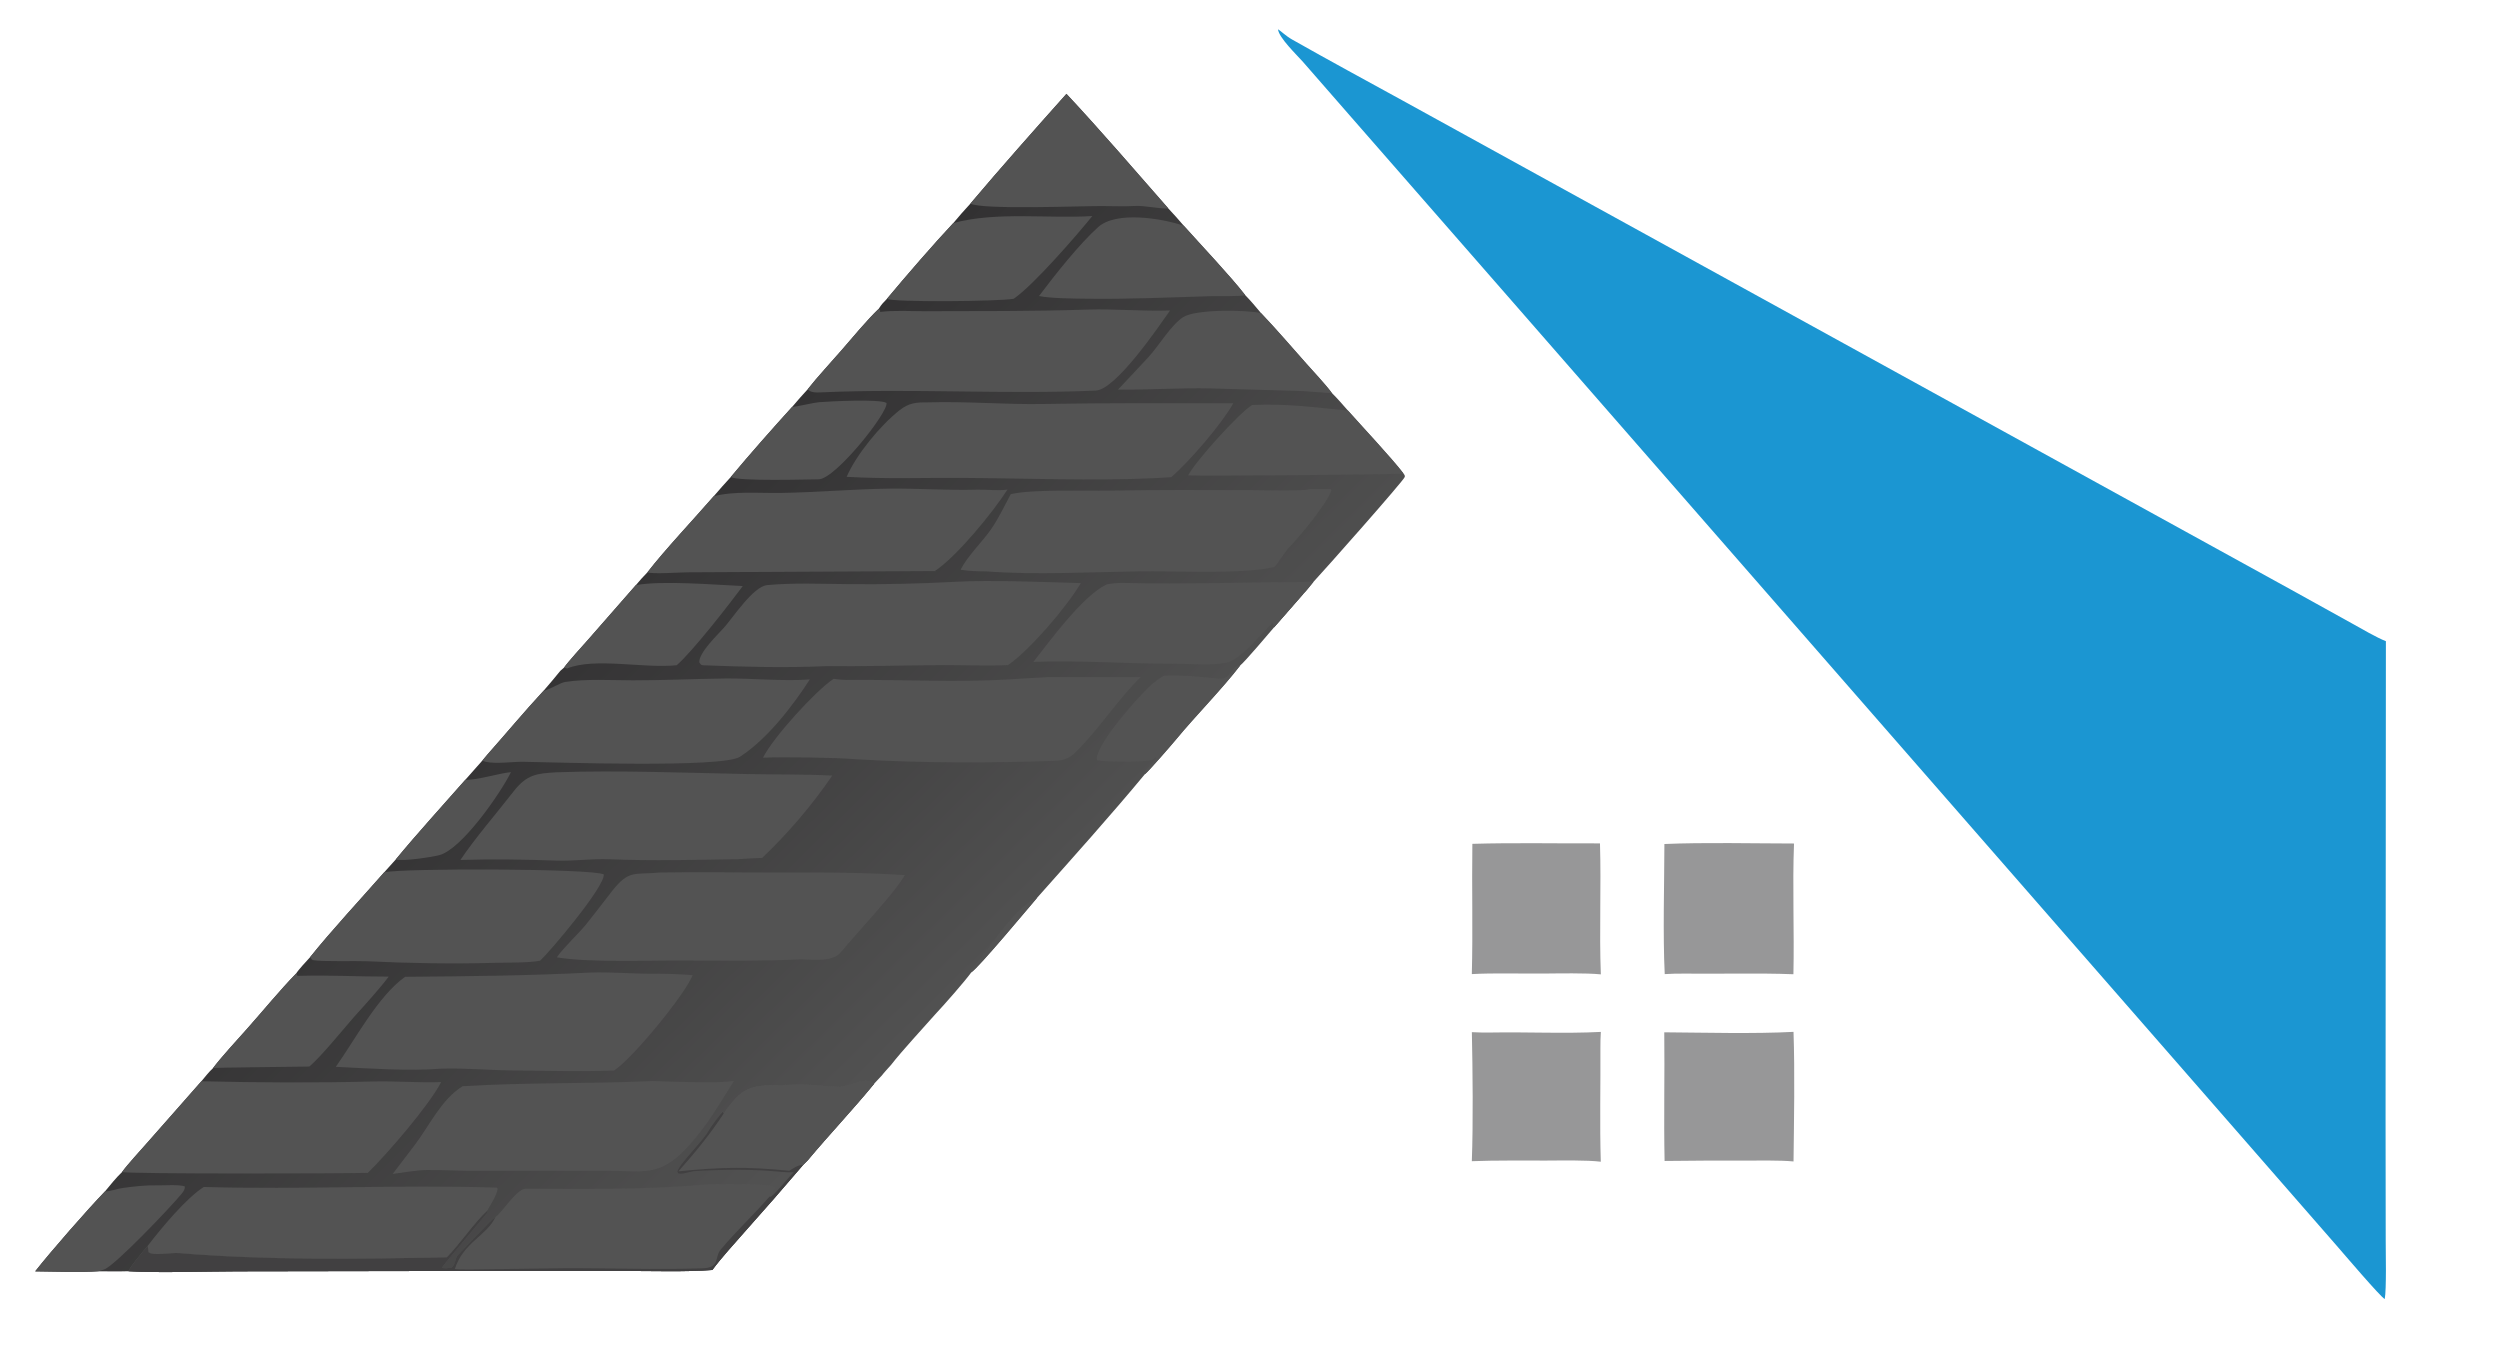
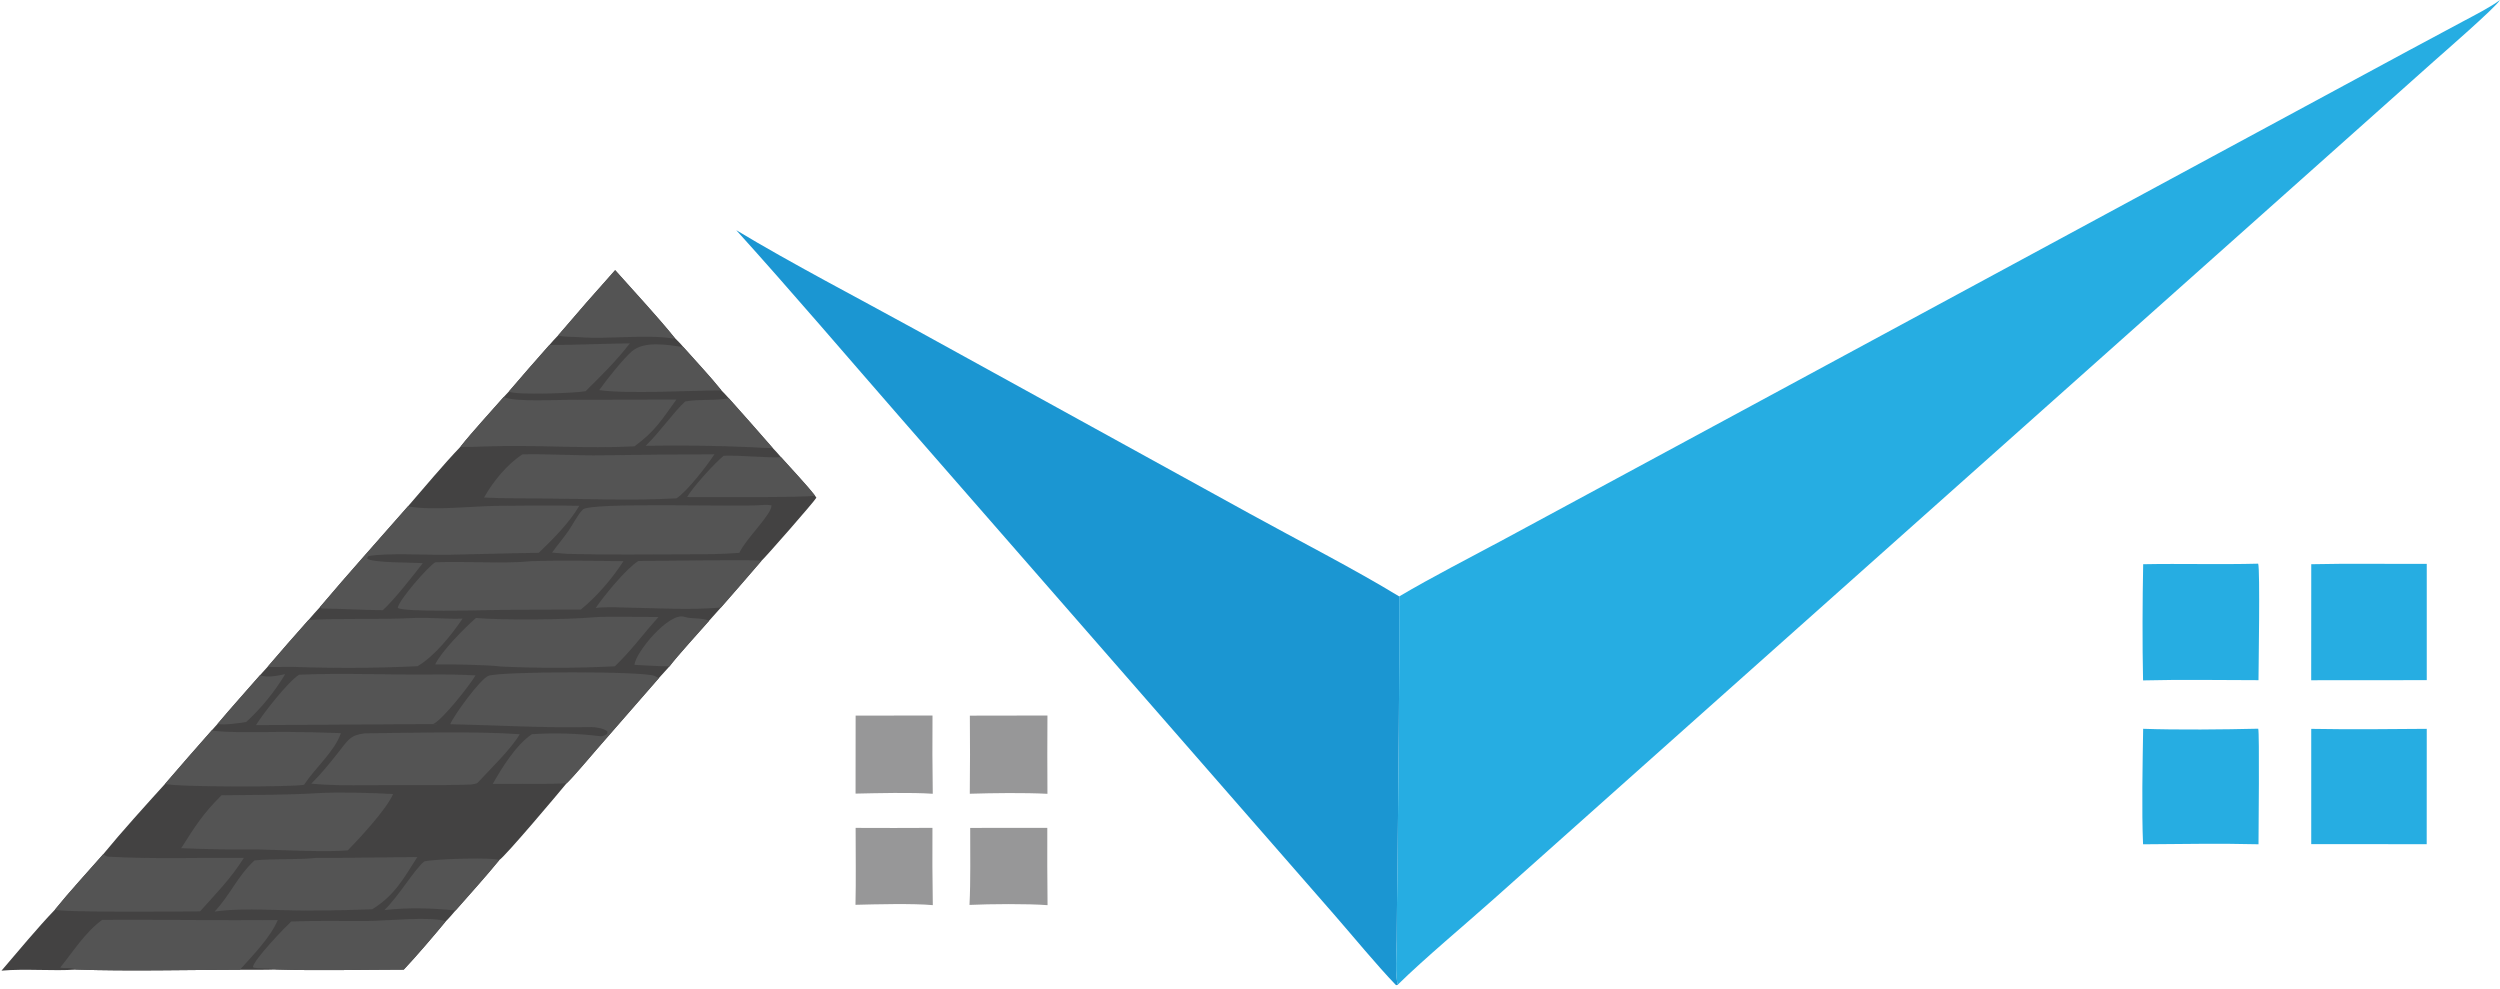
- <svg xmlns="http://www.w3.org/2000/svg" width="723" height="392" viewBox="0 0 723 392">
-   <defs>
-     <linearGradient id="gradient_0" gradientUnits="userSpaceOnUse" x1="155.093" y1="183.238" x2="269.754" y2="299.85">
-       <stop offset="0" stop-color="#323132" />
-       <stop offset="1" stop-color="#525252" />
-     </linearGradient>
-   </defs>
-   <path fill="url(#gradient_0)" d="M308.416 27.147C318.157 37.56 328.426 49.506 337.865 60.266C339.403 61.897 340.898 63.569 342.346 65.28C347.19 70.705 355.92 79.92 360.098 85.331C361.776 87.047 363.168 88.731 364.706 90.568C369.067 95.128 373.433 100.249 377.656 104.993C379.622 107.202 383.629 111.503 385.154 113.633C386.825 115.273 388.287 116.984 389.827 118.743C393.723 123.13 402.624 132.634 405.886 136.931C406.146 137.332 406.333 137.422 406.263 137.926C406.14 138.804 382.489 165.497 379.852 168.277C379.224 169.038 377.576 171.136 376.945 171.715L368.466 181.418C366.884 183.263 360.132 191.258 358.664 192.455C353.274 199.45 345.837 206.907 340.125 213.836C338.946 215.267 332.067 223.214 331.065 223.934C321.318 235.709 310.144 248.141 299.971 259.595C297.413 262.565 283.164 279.7 280.909 281.194C279.159 283.662 272.856 290.825 270.565 293.24C266.831 297.491 261.043 303.672 257.657 308.014C257.054 308.698 255.509 310.357 255.045 311.015L252.829 313.381C246.662 320.912 239.802 328.12 233.547 335.613L232.199 336.965C226.631 343.497 220.985 349.962 215.263 356.36C212.445 359.564 208.474 363.916 206.011 367.276C199.014 367.873 187.656 367.548 180.298 367.55L132.331 367.56L68.736 367.665C59.967 367.671 45.449 368.172 37.198 367.64C34.319 367.738 31.247 367.674 28.351 367.661C23.439 368.031 15.262 367.726 10.169 367.676C14.761 361.836 25.235 349.874 30.345 344.573C31.939 342.651 33.505 340.665 35.306 338.941C36.749 336.904 40.953 332.337 42.76 330.276L58.247 312.698C59.273 311.46 60.425 309.981 61.595 308.912C63.723 306.015 68.994 300.286 71.528 297.437C75.984 292.43 81.008 286.293 85.621 281.565C86.297 280.454 88.722 277.85 89.698 276.793C95.646 269.334 104.621 259.676 111.11 252.271C112.215 251.016 113.334 249.773 114.465 248.541C120.694 240.981 128.068 232.923 134.583 225.503L139.518 219.929L140.993 218.175C146.41 212.075 151.626 205.791 157.171 199.804C158.834 197.901 160.46 195.966 162.051 194.002L163.122 193.062C164.594 191.028 168.274 187.051 170.059 185.012L183.885 169.224C185.034 167.85 185.993 166.79 187.241 165.506C192.328 158.951 200.697 150.085 206.392 143.53C208.004 141.64 209.653 139.783 211.338 137.958C216.793 131.406 223.327 124.03 229.062 117.702C230.54 115.949 232.058 114.23 233.614 112.546C236.223 109.196 240.511 104.584 243.37 101.284C246.369 97.823 250.905 92.37 254.131 89.31C254.887 88.041 255.491 87.478 256.506 86.418C261.878 79.974 270.016 70.561 275.706 64.502C277.355 62.548 278.88 60.756 280.631 58.893C289.502 48.39 299.246 37.431 308.416 27.147Z" />
-   <path fill="#535353" d="M209.284 322.045C210.129 320.843 211.013 319.669 211.936 318.525C216.674 312.705 222.06 314.143 228.805 313.704C233.49 313.399 238.047 314.17 242.693 314.299C245.382 314.373 250.186 311.172 252.829 313.381C246.662 320.912 239.802 328.12 233.547 335.613L232.199 336.965C226.631 343.497 220.985 349.962 215.263 356.36C212.445 359.564 208.474 363.916 206.011 367.276C199.014 367.873 187.656 367.548 180.298 367.55L132.331 367.56L68.736 367.665C59.967 367.671 45.449 368.172 37.198 367.64C37.297 366.692 41.783 361.435 42.731 360.278C42.8 360.893 42.878 361.508 42.964 362.121C44.237 363.281 49.509 362.206 51.642 362.382C77.288 364.5 103.43 364.128 129.211 363.6C132.961 359.78 137.192 353.513 140.928 350.072L141.073 350.565C139.788 352.204 127.977 366.096 127.82 366.586C128.467 366.984 129.704 366.705 130.535 366.613C131.976 365.525 131.411 363.983 132.497 362.893C134.147 361.239 142.016 352.692 143.32 351.922C144.975 351.006 149.394 343.778 152.034 343.78C169.45 343.803 186.531 344.118 203.9 342.58C206.37 342.361 222.92 342.193 224.014 343.259C224.045 344.369 223.27 345.13 222.579 346.018L222.811 346.128C223.866 345.77 227.982 340.503 229.552 339.027C228.38 339.071 227.237 339.035 226.076 338.919C217.936 338.102 209.737 338.204 201.579 338.642C200.707 338.689 199.685 338.907 198.831 339.116C197.809 339.366 197.282 339.544 196.215 339.394L195.871 338.879C196.32 336.618 203.639 329.681 205.097 326.726C205.518 325.874 208.419 322.075 209.013 321.527L209.284 322.045Z" />
-   <path fill="#535353" d="M209.284 322.045C210.129 320.843 211.013 319.669 211.936 318.525C216.674 312.705 222.06 314.143 228.805 313.704C233.49 313.399 238.047 314.17 242.693 314.299C245.382 314.373 250.186 311.172 252.829 313.381C246.662 320.912 239.802 328.12 233.547 335.613L232.199 336.965C230.918 336.754 229.452 337.882 228.269 338.592C216.081 337.349 208.281 337.54 196.215 338.751C201.223 333.035 205.076 328.452 209.284 322.045Z" />
-   <path fill="#414041" d="M229.552 339.027C228.38 339.071 227.237 339.035 226.076 338.919C217.936 338.102 209.737 338.204 201.579 338.642C200.707 338.689 199.685 338.907 198.831 339.116C197.809 339.366 197.282 339.544 196.215 339.394L195.871 338.879C196.32 336.618 203.639 329.681 205.097 326.726C205.518 325.874 208.419 322.075 209.013 321.527L209.284 322.045C205.076 328.452 201.223 333.035 196.215 338.751C208.281 337.54 216.081 337.349 228.269 338.592C229.452 337.882 230.918 336.754 232.199 336.965C226.631 343.497 220.985 349.962 215.263 356.36C212.445 359.564 208.474 363.916 206.011 367.276C199.014 367.873 187.656 367.548 180.298 367.55L132.331 367.56L68.736 367.665C59.967 367.671 45.449 368.172 37.198 367.64C37.297 366.692 41.783 361.435 42.731 360.278C42.8 360.893 42.878 361.508 42.964 362.121C44.237 363.281 49.509 362.206 51.642 362.382C77.288 364.5 103.43 364.128 129.211 363.6C132.961 359.78 137.192 353.513 140.928 350.072L141.073 350.565C139.788 352.204 127.977 366.096 127.82 366.586C128.467 366.984 129.704 366.705 130.535 366.613C131.976 365.525 131.411 363.983 132.497 362.893C134.147 361.239 142.016 352.692 143.32 351.922C140.668 357.492 134.078 359.209 131.532 366.991C132.852 367.248 139.216 367.089 140.848 367.072L162.965 366.772C176.333 366.696 189.771 367.26 203.146 366.792C208.408 366.608 206.516 363.672 208.444 361.365C212.838 356.106 218.119 351.134 222.579 346.018L222.811 346.128C223.866 345.77 227.982 340.503 229.552 339.027Z" />
-   <path fill="#535353" d="M233.614 112.546C236.223 109.196 240.511 104.584 243.37 101.284C246.369 97.823 250.905 92.37 254.131 89.31C254.642 89.807 254.518 89.513 254.529 90.213C258.541 89.696 263.433 90.012 267.534 90.001C283.226 89.96 298.772 90.047 314.462 89.535C322.265 89.28 330.487 90.064 338.379 89.793C335.169 94.337 322.759 112.702 316.865 112.959C290.535 114.106 263.833 112.29 237.469 113.472C236.243 113.527 234.354 113.628 233.614 112.546Z" />
-   <path fill="#535353" d="M206.392 143.53C212.189 141.969 219.429 142.654 225.659 142.561C236.193 142.405 246.795 141.435 257.261 141.312C265.525 141.215 274.185 141.859 282.503 141.614C285.321 141.531 288.644 141.996 291.353 141.587C287.295 147.984 276.621 161.075 270.354 165.135L199.072 165.511C196.894 165.505 188.554 166.101 187.241 165.506C192.328 158.951 200.697 150.085 206.392 143.53Z" />
-   <path fill="#535353" d="M35.306 338.941C36.749 336.904 40.953 332.337 42.76 330.276L58.247 312.698C74.617 313.094 91.499 313.188 107.859 312.768C114.359 312.601 121.054 313.173 127.582 312.943C124.113 319.624 112.138 333.556 106.38 339.188C99.302 339.413 36.501 339.537 35.306 338.941Z" />
-   <path fill="#535353" d="M58.94 343.27C86.982 344.102 115.39 342.56 143.652 343.461L143.916 343.78C143.766 345.463 141.856 348.488 140.928 350.072C137.192 353.513 132.961 359.78 129.211 363.6C103.43 364.128 77.288 364.5 51.642 362.382C49.509 362.206 44.237 363.281 42.964 362.121C42.878 361.508 42.8 360.893 42.731 360.278C46.525 355.338 53.846 346.462 58.94 343.27Z" />
-   <path fill="#535353" d="M157.171 199.804L157.475 199.72C159.512 199.137 162.021 197.446 163.453 197.223C169.578 196.269 176.777 196.746 183.028 196.75C192.03 196.757 200.766 196.328 209.735 196.218C217.36 196.123 226.737 197.085 234.201 196.487C229.159 204.312 221.876 213.746 213.978 218.868C208.939 222.137 160.819 220.458 151.414 220.31C148.33 220.261 143.458 220.972 140.611 220.345C140.224 220.259 139.849 220.154 139.518 219.929L140.993 218.175C146.41 212.075 151.626 205.791 157.171 199.804Z" />
-   <path fill="#535353" d="M111.11 252.271C116.322 251.054 171.529 251.154 174.605 252.88C175.021 256.32 159.068 275.2 156.203 277.837C152.787 278.485 146.86 278.349 143.225 278.45C130.926 278.793 118.497 278.585 106.209 277.994C103 277.84 92.918 278.164 90.407 277.665C90.097 277.327 89.935 277.191 89.698 276.793C95.646 269.334 104.621 259.676 111.11 252.271Z" />
-   <path fill="#535353" d="M298.855 191.413C303.325 185.774 313.051 172.33 319.96 169.066C320.504 168.809 323.576 168.554 324.385 168.574C342.889 169.032 361.381 168.349 379.852 168.277C379.224 169.038 377.576 171.136 376.945 171.715L368.466 181.418L368.206 179.998C364.497 183.321 359.064 190.722 354.609 191.666C350.574 192.521 344.308 191.961 339.957 191.968C326.114 191.99 312.744 190.922 298.855 191.413Z" />
-   <path fill="#535353" d="M368.206 179.998C370.543 177.241 373.274 172.149 376.945 171.715L368.466 181.418L368.206 179.998Z" />
-   <path fill="#535353" d="M308.416 27.147C318.157 37.56 328.426 49.506 337.865 60.266C335.745 60.506 330.967 59.378 328.162 59.571C325.78 59.736 320.774 59.596 318.54 59.59C312.55 59.574 284.217 60.7 280.631 58.893C289.502 48.39 299.246 37.431 308.416 27.147Z" />
-   <path fill="#535353" d="M300.476 85.613C304.967 79.643 312.081 70.624 317.587 65.676C322.798 60.992 335.874 63.102 342.346 65.28C347.19 70.705 355.92 79.92 360.098 85.331C358.927 85.787 352.264 85.588 350.502 85.642C338.456 86.005 326.266 86.554 314.219 86.39C310.6 86.34 303.905 86.314 300.476 85.613Z" />
-   <path fill="#535353" d="M323.322 112.676C326.222 109.543 329.184 106.52 332.07 103.351C335.082 100.107 338.579 94.068 342.149 91.731C345.784 89.352 360.674 89.599 364.706 90.568C369.067 95.128 373.433 100.249 377.656 104.993C379.622 107.202 383.629 111.503 385.154 113.633C384.478 113.762 378.309 113.161 376.865 113.105L350.171 112.333C341.159 112.133 332.261 112.78 323.322 112.676Z" />
-   <path fill="#535353" d="M275.706 64.502C288.206 61.111 303.344 63.304 315.904 62.473C311.413 68.033 298.939 82.432 293.161 86.406C288.806 87.19 258.098 87.457 256.506 86.418C261.878 79.974 270.016 70.561 275.706 64.502Z" />
-   <path fill="#535353" d="M362.131 117.12C372.708 116.688 379.709 117.79 389.827 118.743C393.723 123.13 402.624 132.634 405.886 136.931C405.178 137.251 346.67 137.726 343.624 137.478C345.567 133.576 358.368 119.364 362.131 117.12Z" />
-   <path fill="#535353" d="M183.885 169.224C191.495 167.818 206.786 169.13 214.816 169.487C211.142 174.457 200.283 188.437 195.705 192.381C186.417 193.393 171.936 190.058 163.991 193.325L163.122 193.062C164.594 191.028 168.274 187.051 170.059 185.012L183.885 169.224Z" />
-   <path fill="#535353" d="M85.621 281.565L86.049 282.224C95.527 281.95 103.215 282.452 112.409 282.436C110.565 284.98 105.753 290.408 103.502 292.862C100.099 296.572 92.992 305.549 89.431 308.447C87.684 308.52 61.193 308.707 61.595 308.912C63.723 306.015 68.994 300.286 71.528 297.437C75.984 292.43 81.008 286.293 85.621 281.565Z" />
-   <path fill="#535353" d="M229.062 117.702C231.32 117.455 235.266 116.44 236.907 116.31C239.874 116.076 254.605 115.315 256.373 116.544C256.941 119.232 241.587 138.576 236.761 138.612C233.511 138.636 213.727 139.25 211.338 137.958C216.793 131.406 223.327 124.03 229.062 117.702Z" />
-   <path fill="#535353" d="M30.345 344.573C32.296 344.482 33.688 343.811 35.52 343.56C38.689 343.124 42.194 342.717 45.401 342.802C47.432 342.856 51.63 342.496 53.433 343.1C53.523 343.954 53.078 344.545 52.546 345.207C49.803 348.621 33.05 366.272 30.04 367.159C29.476 367.325 28.918 367.503 28.351 367.661C23.439 368.031 15.262 367.726 10.169 367.676C14.761 361.836 25.235 349.874 30.345 344.573Z" />
-   <path fill="#535353" d="M331.065 223.934C331.033 222.393 333.235 220.823 334.474 219.325L334.331 218.964C334.215 219.051 333.159 219.819 333.166 219.818C330.157 220.448 319.978 220.364 317.386 219.896L317.151 219.32C317.606 214.567 329.077 201.591 332.75 198.236C333.44 197.605 336.066 195.451 336.864 195.405C342.042 195.141 347.483 195.776 352.645 196.273C356.211 196.617 356.024 192.332 358.664 192.455C353.274 199.45 345.837 206.907 340.125 213.836C338.946 215.267 332.067 223.214 331.065 223.934Z" />
-   <path fill="#535353" d="M134.583 225.503C137.953 225.676 143.998 223.67 147.772 223.301C144.876 229.19 133.604 245.629 126.995 247.323C124.884 247.863 116.371 249.188 114.465 248.541C120.694 240.981 128.068 232.923 134.583 225.503Z" />
-   <path fill="#535353" d="M280.909 281.194L280.53 280.681C285.486 275.595 292.978 262.492 299.971 259.595C297.413 262.565 283.164 279.7 280.909 281.194Z" />
-   <path fill="#535353" d="M170.74 281.264C176.696 281.065 183.003 281.642 189.012 281.605C192.682 281.583 196.686 281.718 200.323 282.025C198.003 287.729 183.032 306.029 177.581 309.602C168.134 309.932 157.741 309.667 148.275 309.573C141.362 309.504 134.606 308.844 127.57 309.055C118.589 309.822 106.251 308.973 97.115 308.522C102.626 300.81 109.295 288.038 117.174 282.49C135.376 282.346 152.562 282.181 170.74 281.264Z" />
-   <path fill="#535353" d="M276.326 168.256C286.512 167.677 302.239 168.347 312.579 168.635C308.446 175.585 297.972 187.838 291.53 192.346C285.78 192.627 277.929 192.308 271.938 192.351C261.013 192.43 249.822 192.754 238.938 192.651C227.056 193.17 215.344 192.864 203.465 192.402C202.652 192.37 202.643 192.117 202.229 191.533C202.109 188.762 207.401 183.713 209.312 181.588C212.023 178.572 217.829 169.599 221.876 169.214C229.356 168.503 237.678 168.871 245.253 168.929C255.615 169.04 265.978 168.815 276.326 168.256Z" />
-   <path fill="#535353" d="M160.866 223.351C178.665 222.709 198.518 223.516 216.372 223.864C224.555 224.024 232.512 223.887 240.694 224.296C234.787 232.922 227.991 240.904 220.417 248.11C218.082 248.172 215.871 248.315 213.543 248.473C201 248.667 188.733 249.006 176.161 248.496C171.261 248.297 166.001 249.052 161.078 248.887C151.733 248.574 142.5 248.402 133.154 248.702C137.407 242.35 143.697 235.107 148.493 228.923C152.388 223.901 155.285 223.693 160.866 223.351Z" />
-   <path fill="#535353" d="M378.881 141.438C380.879 141.429 382.877 141.434 384.875 141.455L385.033 141.823C383.885 145.529 375.618 155.481 372.655 158.491C371.891 159.267 368.878 163.914 368.481 164.006C359.244 166.152 338.847 165.091 330.021 165.223C314.812 165.45 299.546 166.317 285.319 165.251C282.472 165.21 280.626 165.197 277.823 164.774C279.666 160.958 284.055 156.719 286.545 153.165C288.789 149.963 290.459 146.367 292.307 142.907C298.697 141.435 313.698 142.02 320.747 141.893C334.547 141.645 348.677 141.699 362.488 141.755C365.22 141.766 377.308 142.092 378.881 141.438Z" />
-   <path fill="#535353" d="M303.16 195.823L329.909 195.82C323.933 201.414 316.845 212.197 310.493 218.071C309.39 219.166 307.224 219.96 305.673 220.015C286.412 220.689 266.656 220.707 247.473 219.579C242.135 219.057 226.024 218.879 220.665 219.126C223.46 213.396 235.861 199.773 241.081 196.318C242.639 196.566 244.498 196.659 246.083 196.645C261.243 196.509 276.468 197.406 291.603 196.496C295.467 196.264 299.302 196.003 303.16 195.823Z" />
-   <path fill="#535353" d="M268.379 116.365C279.515 116.018 290.662 117.033 301.675 116.836C320.05 116.506 338.299 116.605 356.672 116.621C353.387 122.562 343.899 133.532 338.747 137.992L334.15 138.272C316.012 139.135 296.061 138.299 277.833 138.208C266.422 138.15 256.35 138.557 244.852 137.898C247.601 131.53 254.572 123.026 260.116 118.67C262.938 116.452 265.019 116.346 268.379 116.365Z" />
-   <path fill="#535353" d="M190.898 252.328C197.225 252.252 203.565 252.189 209.893 252.272C227.067 252.498 244.521 251.927 261.66 253.075C259.296 257.675 247.167 270.478 243.217 275.327C240.8 278.293 235.528 277.491 231.498 277.45C221.007 277.94 208.759 277.869 198.214 277.781C188.168 277.697 170.369 278.457 161.042 276.858C162.793 274.219 167.414 269.933 169.596 267.218C171.995 264.233 174.524 260.895 176.857 257.892C181.942 251.347 183.459 253.065 190.898 252.328Z" />
-   <path fill="#535353" d="M187.288 312.697C188.734 312.55 192.834 312.798 194.516 312.824C200.221 312.913 206.582 313.272 212.228 312.64C207.866 319.603 204.067 326.263 198.34 332.264C190.567 340.409 185.905 338.595 175.964 338.591L138.922 338.591C133.698 338.693 128.577 338.311 123.422 338.367C120.702 338.397 116.365 339.098 113.569 339.5C115.684 336.765 117.745 333.999 119.838 331.268C124.246 325.515 127.599 317.937 133.795 314.136C152.308 313.016 169.282 313.464 187.288 312.697Z" />
-   <path fill="#1B96D2" d="M369.602 8.463C370.496 9.001 371.817 10.377 373.714 11.451C384.327 17.46 395.102 23.299 405.794 29.163L460.147 59.09L589.242 130.157L662.496 170.488L680.258 180.332C682.887 181.785 687.357 184.42 690.001 185.429L689.908 323.694L689.949 358.572C689.956 361.997 690.189 372.824 689.67 375.674C688.68 375.37 677.237 361.929 675.737 360.216L632.155 310.267L436.736 86.477L390.276 33.314L376.84 17.923C375.058 15.902 369.803 10.885 369.602 8.463Z" />
-   <path fill="#979798" d="M481.345 244.088C493.058 243.58 506.955 243.93 518.829 243.942C518.352 255.932 518.93 269.445 518.657 281.749C508.268 281.359 497.756 281.686 487.354 281.57C485.374 281.548 483.416 281.579 481.439 281.711C480.882 270.387 481.317 255.551 481.345 244.088Z" />
-   <path fill="#979798" d="M425.807 244.038C437.772 243.677 450.634 243.959 462.713 243.903C463.098 256.414 462.481 269.31 462.965 281.787C458.686 281.351 450.704 281.521 446.18 281.555C439.734 281.603 431.963 281.357 425.651 281.708C425.984 269.359 425.625 256.485 425.807 244.038Z" />
-   <path fill="#979798" d="M481.307 298.544C492.882 298.626 507.349 299.021 518.685 298.413C519.088 310.193 518.827 323.995 518.688 335.893C514.784 335.509 508.142 335.647 504.169 335.647C496.579 335.621 488.99 335.657 481.401 335.754C481.134 323.402 481.458 310.917 481.307 298.544Z" />
-   <path fill="#979798" d="M425.663 298.501C427.448 298.606 429.508 298.636 431.3 298.604C441.767 298.42 452.532 298.971 462.967 298.426C462.866 299.923 462.828 301.614 462.837 303.114C462.906 314.036 462.61 325.059 462.95 335.969C458.901 335.47 451.618 335.621 447.346 335.637C440.262 335.663 432.693 335.54 425.651 335.817C426.06 324.775 425.896 309.61 425.663 298.501Z" />
+ <svg xmlns="http://www.w3.org/2000/svg" width="1293" height="511" viewBox="0 0 1293 511">
+   <path fill="#434242" d="M318.155 139.727C327.803 150.615 339.905 163.555 348.897 174.688C350.455 176.249 352.054 177.781 353.431 179.504C359.494 186.357 367.539 194.925 373.13 201.913C374.293 203.142 375.883 204.722 376.936 205.982C384.461 214.485 392.21 223.082 399.61 231.669C401.098 233.2 402.531 234.782 403.908 236.413C408.875 242.003 417.125 250.696 421.491 256.325L422.235 257.398C421.263 259.311 395.481 288.708 393.832 290.044C386.885 298.138 379.894 306.194 372.86 314.213L366.755 321.05C361.465 327.118 350.816 338.654 346.245 344.666L340.737 350.743L308.692 387.492C305.552 391.084 296.241 402.19 293.042 405.112C288.985 410.081 261.645 442.55 258.234 444.822C251.068 453.581 243.109 462.367 235.61 470.891C234.427 472.251 231.767 475.475 230.534 476.519C224.269 484.117 215.547 494.332 208.823 501.488C187.95 501.522 163.641 502.091 143.036 501.433C137.133 501.679 130.065 501.532 124.071 501.565C97.043 501.589 66.227 502.369 39.567 501.468C27.281 502.317 13.022 500.924 0.769 502.025C9.374 492.009 19.399 479.865 28.439 470.44C35.835 461.273 45.555 450.74 53.437 441.745C62.62 430.512 75.623 416.174 85.392 405.387C93.38 396.107 101.431 386.881 109.545 377.71L112.495 374.417C119.548 366.06 127.224 357.527 134.44 349.256L138.457 344.818C145.409 336.691 152.446 328.637 159.564 320.656C161.435 318.416 163.634 316.047 165.596 313.852C180.179 296.59 196.03 278.979 210.972 261.908C219.435 252.146 229.357 240.258 238.143 231.057C244.321 223.249 253.799 213.026 260.534 205.315L263.149 202.531C270.071 194.432 277.069 186.399 284.142 178.432C285.623 176.65 287.037 175.172 288.63 173.507C298.33 162.124 308.172 150.863 318.155 139.727Z" />
+   <path fill="#545454" d="M232.853 374.56C234.682 370.062 248.245 351.309 252.588 349.549C258.419 347.187 333.322 347.036 338.666 349.633C339.368 349.974 340.062 350.354 340.737 350.743L308.692 387.492C305.552 391.084 296.241 402.19 293.042 405.112C281.766 405.697 266.475 405.322 254.871 405.42C259.691 396.895 266.992 385.127 275.114 379.73C286.978 378.959 298.793 379.323 310.572 380.787C311.774 380.937 313.113 380.213 314.049 379.548L314.187 378.354C312.534 376.74 307.905 375.98 305.593 376.033C281.284 376.583 257.125 375.063 232.853 374.56Z" />
+   <path fill="#545454" d="M210.972 261.908C224.537 264.234 244.038 261.717 258.194 261.615C271.777 261.517 286.073 261.285 299.615 261.609C294.364 270.489 286.068 278.786 278.638 285.918C262.938 286.106 247.092 286.666 231.374 286.935C221.193 287.109 199.56 285.862 190.476 287.642L189.834 288.82C191.797 291.16 213.944 290.908 218.67 291.247C214.068 297.242 203.399 310.811 197.973 315.6C187.449 315.513 176.889 314.812 166.443 314.722L165.596 313.852C180.179 296.59 196.03 278.979 210.972 261.908Z" />
+   <path fill="#545454" d="M52.861 475.743C83.017 475.565 113.753 476.121 143.665 475.852C139.661 485.141 130.883 493.942 124.071 501.565C97.043 501.589 66.227 502.369 39.567 501.468C35.672 500.044 34.201 501.088 31.147 500.418C37.849 492.113 44.104 482.124 52.861 475.743Z" />
+   <path fill="#545454" d="M260.534 205.315C265.752 208.008 287.698 206.78 294.956 206.766L349.815 206.661C342.081 217.363 338.809 223.021 328.144 230.84C302.878 232.178 276.739 229.938 251.377 230.892C249.267 230.972 239.374 231.342 238.143 231.057C244.321 223.249 253.799 213.026 260.534 205.315Z" />
+   <path fill="#545454" d="M53.437 441.745C54.097 442.32 55.16 443.026 56.049 443.075C79.389 444.38 102.763 443.52 126.132 443.682C119.162 454.692 112.136 461.646 103.489 471.348C95.669 471.477 30.945 472.004 28.439 470.44C35.835 461.273 45.555 450.74 53.437 441.745Z" />
+   <path fill="#545454" d="M150.611 476.6C163.193 476.074 177.482 476.426 190.131 476.345C199.139 476.287 223.546 473.824 230.534 476.519C224.269 484.117 215.547 494.332 208.823 501.488C187.95 501.522 163.641 502.091 143.036 501.433C139.817 500.52 132.783 501.287 130.779 500.251C131.204 496.392 147.089 479.903 150.611 476.6Z" />
+   <path fill="#545454" d="M159.564 320.656C177.289 319.649 195.751 320.545 213.607 319.641C221.816 319.225 230.827 320.297 239.256 319.943C233.419 328.486 224.835 339.319 215.941 344.565C194.39 345.58 172.805 345.69 151.245 344.894C148.336 344.802 140.627 345.217 138.457 344.818C145.409 336.691 152.446 328.637 159.564 320.656Z" />
+   <path fill="#545454" d="M109.545 377.71C114.928 379.18 140.307 378.534 147.116 378.526C156.853 378.589 166.588 378.806 176.317 379.177C173.007 388.699 163.275 396.825 157.244 405.892C151.202 407.124 90.055 407.141 85.392 405.387C93.38 396.107 101.431 386.881 109.545 377.71Z" />
+   <path fill="#545454" d="M330.164 290.154C337.128 290.163 392.145 289.291 393.832 290.044C386.885 298.138 379.894 306.194 372.86 314.213C357.532 315.489 344.04 314.678 328.756 314.363C322.621 314.236 313.933 313.733 308.106 314.416C312.485 308.073 323.858 294.029 330.164 290.154Z" />
+   <path fill="#545454" d="M318.155 139.727C327.803 150.615 339.905 163.555 348.897 174.688L348.296 175.105C334.576 172.825 314.133 175.555 299.748 174.396C296.324 174.121 291.835 174.423 288.63 173.507C298.33 162.124 308.172 150.863 318.155 139.727Z" />
+   <path fill="#545454" d="M354.392 207.634C362.189 206.274 369.733 207.375 376.936 205.982C384.461 214.485 392.21 223.082 399.61 231.669C398.037 231.879 390.593 231.382 388.489 231.288C370.207 230.474 352.249 230.27 333.952 230.562C341.821 222.884 348.019 213.53 354.392 207.634Z" />
+   <path fill="#545454" d="M309.911 201.765C313.482 196.693 322.13 185.795 326.743 181.764C333.224 176.101 345.264 178.371 353.431 179.504C359.494 186.357 367.539 194.925 373.13 201.913C356.306 201.961 324.887 203.87 309.911 201.765Z" />
+   <path fill="#545454" d="M284.142 178.432C297.316 178.441 312.151 177.744 325.767 177.584C318.447 187.011 311.282 193.982 302.846 202.333C297.811 203.319 267.123 204.501 263.149 202.531C270.071 194.432 277.069 186.399 284.142 178.432Z" />
+   <path fill="#545454" d="M374.299 235.704C382.256 235.354 399.168 237.016 403.908 236.413C408.875 242.003 417.125 250.696 421.491 256.325C419.017 257.425 360.837 257.084 355.362 257.063C358.334 251.954 369.72 239.377 374.299 235.704Z" />
+   <path fill="#545454" d="M219.403 445.554C224.109 444.179 255.547 443.335 258.234 444.822C251.068 453.581 243.109 462.367 235.61 470.891C223.012 469.652 211.382 469.284 198.814 470.697C206.219 463.559 214.201 449.809 219.403 445.554Z" />
+   <path fill="#545454" d="M346.245 344.666C340.757 344.623 333.774 344.106 328.176 343.87C328.447 337.716 346.083 316.243 354.074 319.05C357.315 320.189 363.134 319.395 366.755 321.05C361.465 327.118 350.816 338.654 346.245 344.666Z" />
+   <path fill="#545454" d="M134.44 349.256C138.616 350.61 143.215 349.513 147.498 348.671C142 357.856 135.198 366.194 127.304 373.424C123.344 373.995 116.226 375.159 112.495 374.417C119.548 366.06 127.224 357.527 134.44 349.256Z" />
+   <path fill="#545454" d="M164.519 410.208C175.002 409.585 192.607 410.044 203.303 410.683C199.955 418.519 185.97 433.578 179.885 439.799C169.514 440.817 144.898 439.589 133.057 439.328C119.085 439.467 107.667 439.242 93.718 438.678C100.984 427.243 104.867 420.982 114.564 411.318C130.753 411.137 148.435 411.201 164.519 410.208Z" />
+   <path fill="#545454" d="M275.064 290.217C290.293 289.717 307.132 290.039 322.451 290.248C316.608 299.257 308.695 308.537 300.384 315.274C285.029 315.314 270.182 315.269 254.769 315.518C249.066 315.628 208.719 316.69 205.722 314.401C206.245 310.298 221.476 292.982 225.061 290.832C240.403 290.132 260.661 291.734 275.064 290.217Z" />
+   <path fill="#545454" d="M394.748 261.175C396.652 261.035 397.131 261.081 399.024 261.367C399.207 266.001 385.828 278.529 382.366 285.943C373.279 286.64 365.284 286.676 356.217 286.687C335.126 286.714 314.539 287.033 293.431 286.466L285.53 285.798C288.252 282.001 291.29 278.437 293.966 274.618C296.356 271.206 298.562 266.524 301.393 263.563C305.228 259.552 381.542 262.373 394.748 261.175Z" />
+   <path fill="#545454" d="M154.69 348.965C177.171 347.979 200.067 349.079 222.576 348.856C230.281 348.78 238.268 348.878 245.951 349.314C242.736 354.679 229.101 372.029 224.063 374.464L132.392 375.03C136.043 369.101 148.918 352.597 154.69 348.965Z" />
+   <path fill="#545454" d="M307.173 319.263C311.9 318.719 334.397 319.142 340.58 319.134C332.546 327.935 327.073 335.896 318.01 344.608C298.376 345.605 278.705 345.647 259.066 344.734C253.022 343.823 231.581 343.511 225.063 343.613C228.744 336.353 239.964 325.121 246.148 319.623C260.484 320.862 293.067 320.484 307.173 319.263Z" />
+   <path fill="#545454" d="M270.245 234.994C283.908 234.688 298.292 235.729 311.886 235.49C331.154 235.151 350.222 235.035 369.494 234.961C365.809 240.698 355.212 254.373 349.857 257.733C325.875 259.108 301.649 257.881 277.65 257.79C268.496 257.756 259.517 257.774 250.368 257.326C254.843 249.258 262.412 239.925 270.245 234.994Z" />
+   <path fill="#545454" d="M188.612 379.299C211.799 379.004 246.453 378.125 268.8 379.746C264.441 387.334 253.115 398.213 247.015 404.858C246.567 405.346 244.164 405.694 243.397 405.773C225.649 406.328 207.672 405.917 189.904 406.115C180.463 406.22 170.356 406.221 160.999 405.301C166.577 399.717 170.155 395.227 174.997 389.115C179.984 382.822 181.058 380.173 188.612 379.299Z" />
+   <path fill="#545454" d="M163.358 443.728C180.588 443.76 198.479 443.348 215.838 443.27C208.562 454.617 204.092 463.125 192.502 470.279C182.457 470.598 174.011 470.903 163.903 470.897C147.502 471.319 126.525 469.182 111.003 471.471C119.21 462.651 122.811 453.19 131.619 445.008C142.328 443.968 153.179 444.774 163.358 443.728Z" />
+   <path fill="#26ADE2" d="M723.663 308.473C740.621 298.429 760.979 288.057 778.483 278.617L873.897 227.091L1144.12 81.04L1245.49 26.282L1274.12 10.934C1279.38 8.117 1288.39 3.537 1293 0C1290.59 4.005 1263.79 27.24 1258.74 31.741L1186.12 96.473L873.463 375.033L772.54 464.999C757.655 478.271 736.795 495.665 723.068 509.144C721.409 506.823 722.318 489.865 722.374 486.089C722.453 472.843 722.601 459.597 722.816 446.353C723.216 400.862 723.878 353.825 723.663 308.473Z" />
+   <path fill="#1B96D2" d="M380.793 119.051C409.483 136.343 443.814 154.147 473.565 170.525L646.316 265.645C670.505 278.984 700.509 294.349 723.663 308.473C723.878 353.825 723.216 400.862 722.816 446.353C722.601 459.597 722.453 472.843 722.374 486.089C722.318 489.865 721.409 506.823 723.068 509.144C722.8 509.463 722.616 509.387 722.036 509.531C712.38 499.572 699.588 483.99 690.204 473.236L627.883 401.851L466.42 216.881C438.255 184.605 409.462 150.781 380.793 119.051Z" />
+   <path fill="#26ADE2" d="M1167.93 291.529C1168.97 294.641 1168.11 345.032 1168.09 351.789C1148.51 351.764 1127.88 351.412 1108.39 351.907C1107.99 332.684 1108.08 311.02 1108.45 291.816C1128.21 291.433 1148.11 292.05 1167.93 291.529Z" />
+   <path fill="#26ADE2" d="M1195.38 291.816C1214.74 291.369 1235.67 291.721 1255.12 291.642L1255.12 351.772L1195.35 351.82L1195.38 291.816Z" />
+   <path fill="#26ADE2" d="M1167.95 376.884C1168.66 378.659 1168.11 430.774 1168.1 436.661C1149.08 436.164 1127.47 436.524 1108.39 436.668C1107.63 419.332 1108.17 394.552 1108.44 376.937C1126.25 377.556 1150.07 377.31 1167.95 376.884Z" />
+   <path fill="#26ADE2" d="M1195.37 376.969C1214.89 377.304 1235.6 377.143 1255.12 376.951L1255.09 436.612L1195.37 436.585L1195.37 376.969Z" />
+   <path fill="#979798" d="M501.61 370.132L541.74 370.065C541.649 383.562 541.649 397.06 541.738 410.557C529.588 409.94 513.768 410.155 501.575 410.523C501.721 397.06 501.733 383.596 501.61 370.132Z" />
+   <path fill="#979798" d="M442.532 370.12L482.293 370.062C482.183 383.553 482.228 397.045 482.425 410.535C471.177 409.77 453.933 410.212 442.497 410.455L442.532 370.12Z" />
+   <path fill="#979798" d="M501.785 428.192L541.666 428.183C541.609 441.506 541.652 454.829 541.796 468.152C531.486 467.355 511.922 467.527 501.421 468.022C502.054 455.614 501.749 440.729 501.785 428.192Z" />
+   <path fill="#979798" d="M442.529 428.184C455.774 428.252 469.019 428.247 482.265 428.169C482.17 441.494 482.231 454.819 482.447 468.142C472.424 467.19 452.752 467.696 442.455 467.967C442.761 455.085 442.512 441.151 442.529 428.184Z" />
</svg>
